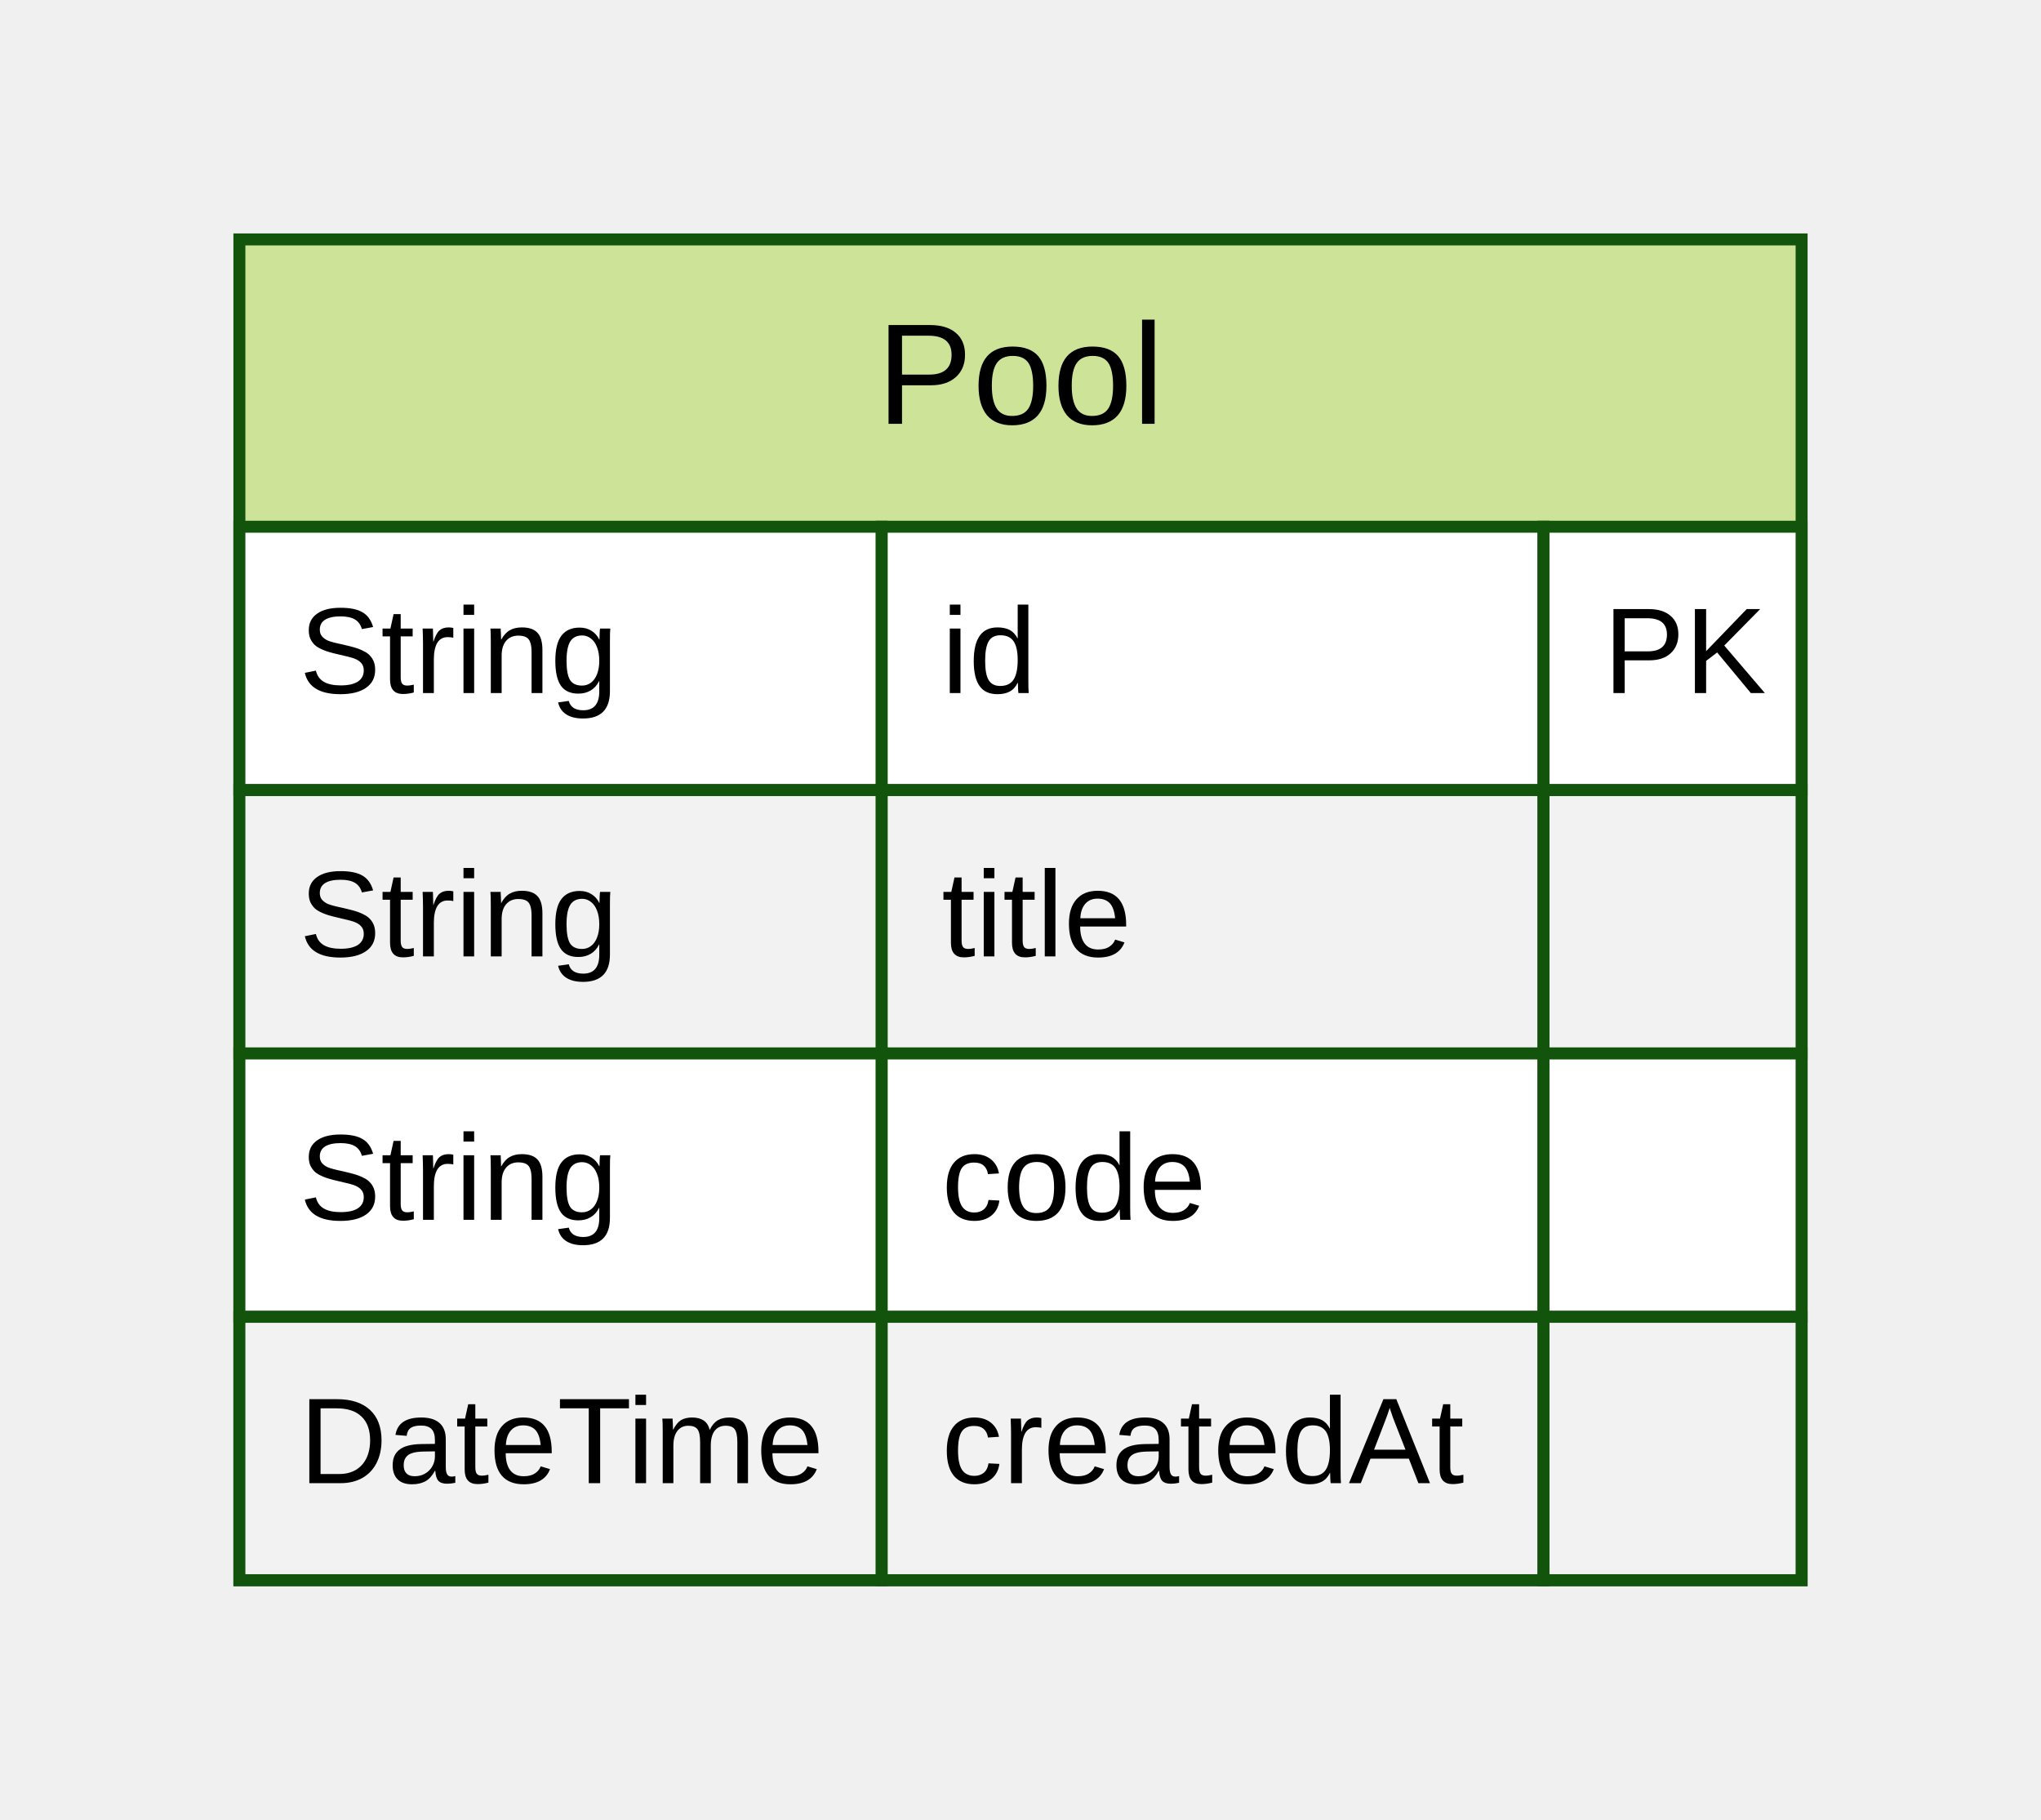
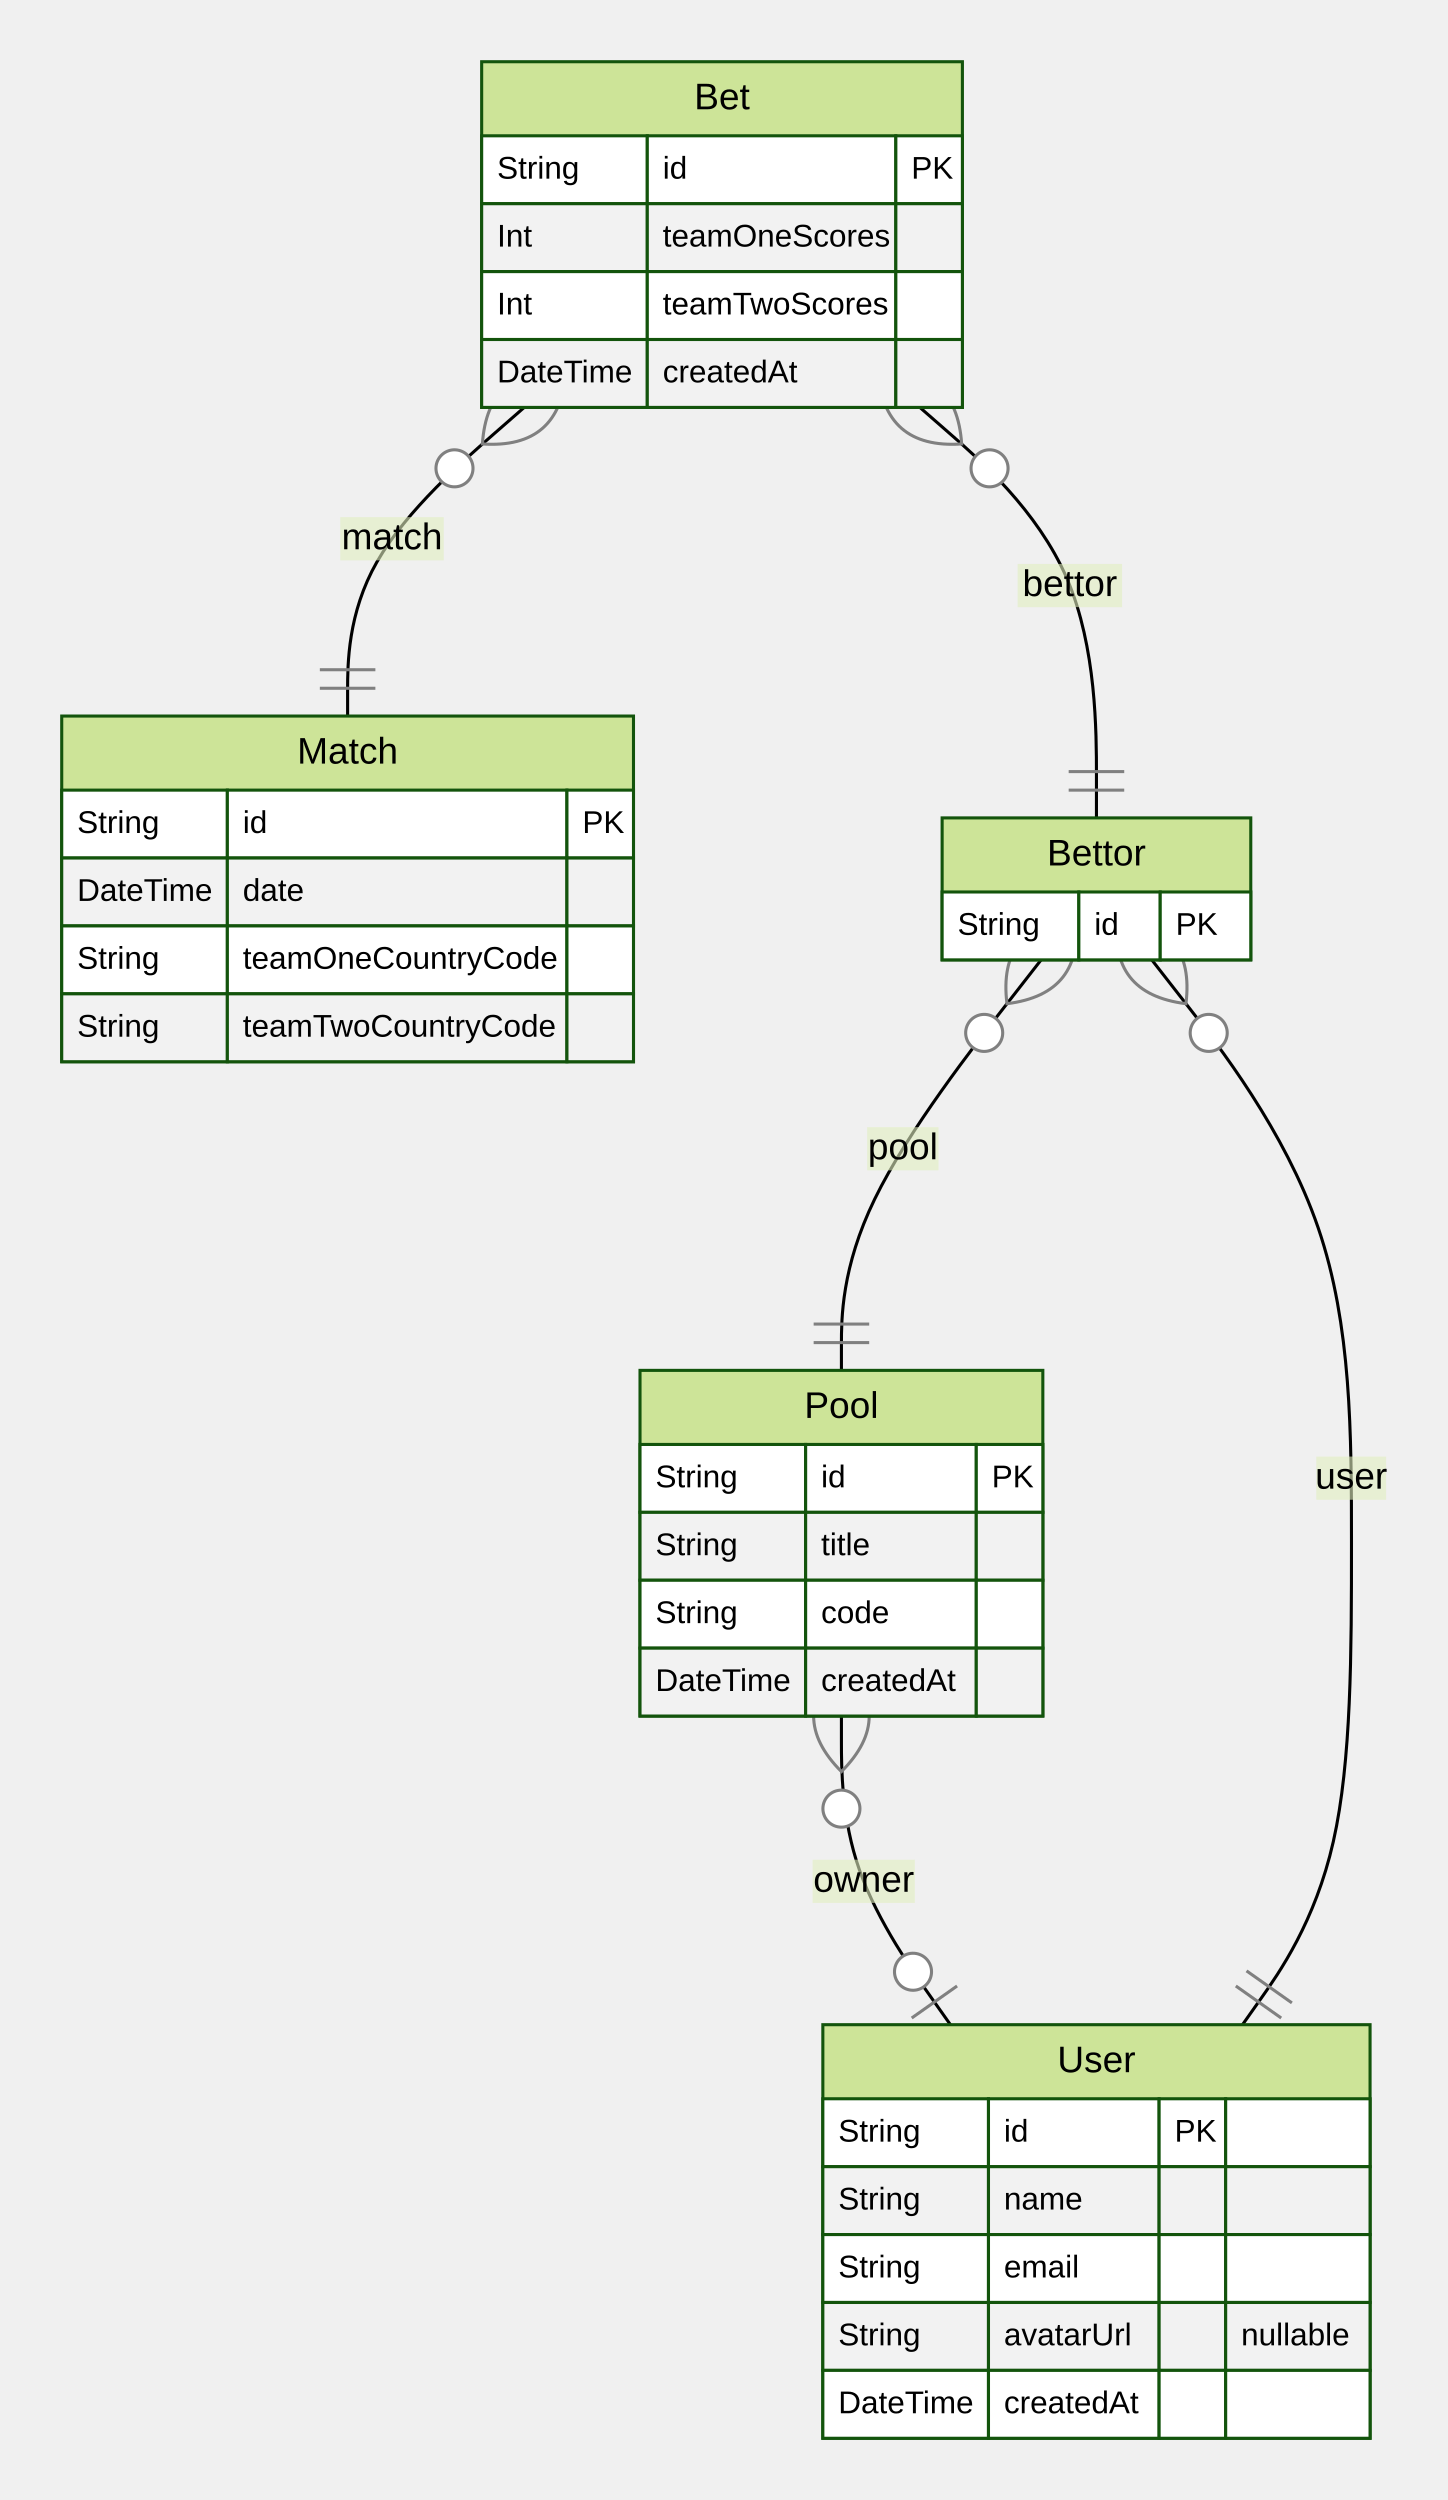
- <svg xmlns="http://www.w3.org/2000/svg" aria-labelledby="chart-title-mermaid-0 chart-desc-mermaid-0" role="img" viewBox="0 0 170.516 152" style="max-width: 170.516px; background-color: white;" width="100%" id="mermaid-0">
+ <svg xmlns="http://www.w3.org/2000/svg" aria-labelledby="chart-title-mermaid-0 chart-desc-mermaid-0" role="img" viewBox="0 0 469.106 810" style="max-width: 469.106px; background-color: white;" width="100%" id="mermaid-0">
  <style>#mermaid-0 {font-family:"trebuchet ms",verdana,arial,sans-serif;font-size:16px;fill:#000000;}#mermaid-0 .error-icon{fill:#552222;}#mermaid-0 .error-text{fill:#552222;stroke:#552222;}#mermaid-0 .edge-thickness-normal{stroke-width:2px;}#mermaid-0 .edge-thickness-thick{stroke-width:3.5px;}#mermaid-0 .edge-pattern-solid{stroke-dasharray:0;}#mermaid-0 .edge-pattern-dashed{stroke-dasharray:3;}#mermaid-0 .edge-pattern-dotted{stroke-dasharray:2;}#mermaid-0 .marker{fill:#000000;stroke:#000000;}#mermaid-0 .marker.cross{stroke:#000000;}#mermaid-0 svg{font-family:"trebuchet ms",verdana,arial,sans-serif;font-size:16px;}#mermaid-0 .entityBox{fill:#cde498;stroke:#13540c;}#mermaid-0 .attributeBoxOdd{fill:#ffffff;stroke:#13540c;}#mermaid-0 .attributeBoxEven{fill:#f2f2f2;stroke:#13540c;}#mermaid-0 .relationshipLabelBox{fill:hsl(78.158, 58.462%, 84.51%);opacity:0.7;background-color:hsl(78.158, 58.462%, 84.51%);}#mermaid-0 .relationshipLabelBox rect{opacity:0.5;}#mermaid-0 .relationshipLine{stroke:#000000;}#mermaid-0 :root{--mermaid-font-family:"trebuchet ms",verdana,arial,sans-serif;}</style>
  <g />
  <defs>
    <marker orient="auto" markerHeight="18" markerWidth="18" refY="9" refX="0" id="ONLY_ONE_START">
      <path d="M9,0 L9,18 M15,0 L15,18" fill="none" stroke="gray" />
    </marker>
  </defs>
  <defs>
    <marker orient="auto" markerHeight="18" markerWidth="18" refY="9" refX="18" id="ONLY_ONE_END">
      <path d="M3,0 L3,18 M9,0 L9,18" fill="none" stroke="gray" />
    </marker>
  </defs>
  <defs>
    <marker orient="auto" markerHeight="18" markerWidth="30" refY="9" refX="0" id="ZERO_OR_ONE_START">
      <circle r="6" cy="9" cx="21" fill="white" stroke="gray" />
      <path d="M9,0 L9,18" fill="none" stroke="gray" />
    </marker>
  </defs>
  <defs>
    <marker orient="auto" markerHeight="18" markerWidth="30" refY="9" refX="30" id="ZERO_OR_ONE_END">
      <circle r="6" cy="9" cx="9" fill="white" stroke="gray" />
      <path d="M21,0 L21,18" fill="none" stroke="gray" />
    </marker>
  </defs>
  <defs>
    <marker orient="auto" markerHeight="36" markerWidth="45" refY="18" refX="18" id="ONE_OR_MORE_START">
      <path d="M0,18 Q 18,0 36,18 Q 18,36 0,18 M42,9 L42,27" fill="none" stroke="gray" />
    </marker>
  </defs>
  <defs>
    <marker orient="auto" markerHeight="36" markerWidth="45" refY="18" refX="27" id="ONE_OR_MORE_END">
      <path d="M3,9 L3,27 M9,18 Q27,0 45,18 Q27,36 9,18" fill="none" stroke="gray" />
    </marker>
  </defs>
  <defs>
    <marker orient="auto" markerHeight="36" markerWidth="57" refY="18" refX="18" id="ZERO_OR_MORE_START">
      <circle r="6" cy="18" cx="48" fill="white" stroke="gray" />
      <path d="M0,18 Q18,0 36,18 Q18,36 0,18" fill="none" stroke="gray" />
    </marker>
  </defs>
  <defs>
    <marker orient="auto" markerHeight="36" markerWidth="57" refY="18" refX="39" id="ZERO_OR_MORE_END">
      <circle r="6" cy="18" cx="9" fill="white" stroke="gray" />
      <path d="M21,18 Q39,0 57,18 Q39,36 21,18" fill="none" stroke="gray" />
    </marker>
  </defs>
-   <g transform="translate(20,20 )" id="Pool">
+   <path marker-start="url(#ZERO_OR_MORE_START)" marker-end="url(#ZERO_OR_ONE_END)" fill="none" stroke="gray" d="M272.621,556L272.621,564.333C272.621,572.667,272.621,589.333,278.506,606C284.392,622.667,296.162,639.333,302.047,647.667L307.933,656" class="er relationshipLine" />
+   <path marker-start="url(#ZERO_OR_MORE_START)" marker-end="url(#ONLY_ONE_END)" fill="none" stroke="gray" d="M373.179,311L383.962,324.833C394.746,338.667,416.312,366.333,427.096,397.833C437.879,429.333,437.879,464.667,437.879,500C437.879,535.333,437.879,570.667,431.994,596.667C426.108,622.667,414.338,639.333,408.453,647.667L402.567,656" class="er relationshipLine" />
+   <path marker-start="url(#ZERO_OR_MORE_START)" marker-end="url(#ONLY_ONE_END)" fill="none" stroke="gray" d="M337.321,311L326.538,324.833C315.754,338.667,294.188,366.333,283.404,388.5C272.621,410.667,272.621,427.333,272.621,435.667L272.621,444" class="er relationshipLine" />
+   <path marker-start="url(#ZERO_OR_MORE_START)" marker-end="url(#ONLY_ONE_END)" fill="none" stroke="gray" d="M169.848,132L160.311,140.333C150.774,148.667,131.699,165.333,122.162,182C112.625,198.667,112.625,215.333,112.625,223.667L112.625,232" class="er relationshipLine" />
+   <path marker-start="url(#ZERO_OR_MORE_START)" marker-end="url(#ONLY_ONE_END)" fill="none" stroke="gray" d="M298.027,132L307.564,140.333C317.101,148.667,336.176,165.333,345.713,187.5C355.25,209.667,355.25,237.333,355.25,251.167L355.25,265" class="er relationshipLine" />
+   <g transform="translate(207.3633,444 )" id="Pool">
    <rect height="112" width="130.516" y="0" x="0" stroke="gray" fill-opacity="100%" fill="honeydew" class="er entityBox" />
    <text transform="translate(65.25781,12)" style="font-family: &quot;trebuchet ms&quot;, verdana, arial, sans-serif;; font-size: 12px" text-anchor="middle" dominant-baseline="middle" y="0" x="0" id="entity-Pool" class="er entityLabel">Pool</text>
    <rect height="22" width="53.664" y="24" x="0" stroke="gray" fill-opacity="100%" fill="honeydew" class="er attributeBoxOdd" />
    <text transform="translate(5,35)" style="font-family: &quot;trebuchet ms&quot;, verdana, arial, sans-serif;; font-size: 10.2px" text-anchor="left" dominant-baseline="middle" y="0" x="0" id="entity-Pool-attr-1-type" class="er entityLabel">String</text>
    <rect height="22" width="55.289" y="24" x="53.664" stroke="gray" fill-opacity="100%" fill="honeydew" class="er attributeBoxOdd" />
    <text transform="translate(58.66406,35)" style="font-family: &quot;trebuchet ms&quot;, verdana, arial, sans-serif;; font-size: 10.2px" text-anchor="left" dominant-baseline="middle" y="0" x="0" id="entity-Pool-attr-1-name" class="er entityLabel">id</text>
    <rect height="22" width="21.562" y="24" x="108.953" stroke="gray" fill-opacity="100%" fill="honeydew" class="er attributeBoxOdd" />
    <text transform="translate(113.9531,35)" style="font-family: &quot;trebuchet ms&quot;, verdana, arial, sans-serif;; font-size: 10.2px" text-anchor="left" dominant-baseline="middle" y="0" x="0" id="entity-Pool-attr-1-key" class="er entityLabel">PK</text>
    <rect height="22" width="53.664" y="46" x="0" stroke="gray" fill-opacity="100%" fill="honeydew" class="er attributeBoxEven" />
    <text transform="translate(5,57)" style="font-family: &quot;trebuchet ms&quot;, verdana, arial, sans-serif;; font-size: 10.2px" text-anchor="left" dominant-baseline="middle" y="0" x="0" id="entity-Pool-attr-2-type" class="er entityLabel">String</text>
    <rect height="22" width="55.289" y="46" x="53.664" stroke="gray" fill-opacity="100%" fill="honeydew" class="er attributeBoxEven" />
    <text transform="translate(58.66406,57)" style="font-family: &quot;trebuchet ms&quot;, verdana, arial, sans-serif;; font-size: 10.2px" text-anchor="left" dominant-baseline="middle" y="0" x="0" id="entity-Pool-attr-2-name" class="er entityLabel">title</text>
    <rect height="22" width="21.562" y="46" x="108.953" stroke="gray" fill-opacity="100%" fill="honeydew" class="er attributeBoxEven" />
    <text transform="translate(113.9531,57)" style="font-family: &quot;trebuchet ms&quot;, verdana, arial, sans-serif;; font-size: 10.2px" text-anchor="left" dominant-baseline="middle" y="0" x="0" id="entity-Pool-attr-2-key" class="er entityLabel" />
    <rect height="22" width="53.664" y="68" x="0" stroke="gray" fill-opacity="100%" fill="honeydew" class="er attributeBoxOdd" />
    <text transform="translate(5,79)" style="font-family: &quot;trebuchet ms&quot;, verdana, arial, sans-serif;; font-size: 10.2px" text-anchor="left" dominant-baseline="middle" y="0" x="0" id="entity-Pool-attr-3-type" class="er entityLabel">String</text>
    <rect height="22" width="55.289" y="68" x="53.664" stroke="gray" fill-opacity="100%" fill="honeydew" class="er attributeBoxOdd" />
    <text transform="translate(58.66406,79)" style="font-family: &quot;trebuchet ms&quot;, verdana, arial, sans-serif;; font-size: 10.2px" text-anchor="left" dominant-baseline="middle" y="0" x="0" id="entity-Pool-attr-3-name" class="er entityLabel">code</text>
    <rect height="22" width="21.562" y="68" x="108.953" stroke="gray" fill-opacity="100%" fill="honeydew" class="er attributeBoxOdd" />
    <text transform="translate(113.9531,79)" style="font-family: &quot;trebuchet ms&quot;, verdana, arial, sans-serif;; font-size: 10.2px" text-anchor="left" dominant-baseline="middle" y="0" x="0" id="entity-Pool-attr-3-key" class="er entityLabel" />
    <rect height="22" width="53.664" y="90" x="0" stroke="gray" fill-opacity="100%" fill="honeydew" class="er attributeBoxEven" />
    <text transform="translate(5,101)" style="font-family: &quot;trebuchet ms&quot;, verdana, arial, sans-serif;; font-size: 10.2px" text-anchor="left" dominant-baseline="middle" y="0" x="0" id="entity-Pool-attr-4-type" class="er entityLabel">DateTime</text>
    <rect height="22" width="55.289" y="90" x="53.664" stroke="gray" fill-opacity="100%" fill="honeydew" class="er attributeBoxEven" />
    <text transform="translate(58.66406,101)" style="font-family: &quot;trebuchet ms&quot;, verdana, arial, sans-serif;; font-size: 10.2px" text-anchor="left" dominant-baseline="middle" y="0" x="0" id="entity-Pool-attr-4-name" class="er entityLabel">createdAt</text>
    <rect height="22" width="21.562" y="90" x="108.953" stroke="gray" fill-opacity="100%" fill="honeydew" class="er attributeBoxEven" />
    <text transform="translate(113.9531,101)" style="font-family: &quot;trebuchet ms&quot;, verdana, arial, sans-serif;; font-size: 10.2px" text-anchor="left" dominant-baseline="middle" y="0" x="0" id="entity-Pool-attr-4-key" class="er entityLabel" />
  </g>
+   <g transform="translate(266.6016,656 )" id="User">
+     <rect height="134" width="177.297" y="0" x="0" stroke="gray" fill-opacity="100%" fill="honeydew" class="er entityBox" />
+     <text transform="translate(88.64844,12)" style="font-family: &quot;trebuchet ms&quot;, verdana, arial, sans-serif;; font-size: 12px" text-anchor="middle" dominant-baseline="middle" y="0" x="0" id="entity-User" class="er entityLabel">User</text>
+     <rect height="22" width="53.664" y="24" x="0" stroke="gray" fill-opacity="100%" fill="honeydew" class="er attributeBoxOdd" />
+     <text transform="translate(5,35)" style="font-family: &quot;trebuchet ms&quot;, verdana, arial, sans-serif;; font-size: 10.2px" text-anchor="left" dominant-baseline="middle" y="0" x="0" id="entity-User-attr-1-type" class="er entityLabel">String</text>
+     <rect height="22" width="55.289" y="24" x="53.664" stroke="gray" fill-opacity="100%" fill="honeydew" class="er attributeBoxOdd" />
+     <text transform="translate(58.66406,35)" style="font-family: &quot;trebuchet ms&quot;, verdana, arial, sans-serif;; font-size: 10.2px" text-anchor="left" dominant-baseline="middle" y="0" x="0" id="entity-User-attr-1-name" class="er entityLabel">id</text>
+     <rect height="22" width="21.562" y="24" x="108.953" stroke="gray" fill-opacity="100%" fill="honeydew" class="er attributeBoxOdd" />
+     <text transform="translate(113.9531,35)" style="font-family: &quot;trebuchet ms&quot;, verdana, arial, sans-serif;; font-size: 10.2px" text-anchor="left" dominant-baseline="middle" y="0" x="0" id="entity-User-attr-1-key" class="er entityLabel">PK</text>
+     <rect height="22" width="46.781" y="24" x="130.516" stroke="gray" fill-opacity="100%" fill="honeydew" class="er attributeBoxOdd" />
+     <text transform="translate(135.5156,35)" style="font-family: &quot;trebuchet ms&quot;, verdana, arial, sans-serif;; font-size: 10.2px" text-anchor="left" dominant-baseline="middle" y="0" x="0" id="entity-User-attr-1-comment" class="er entityLabel" />
+     <rect height="22" width="53.664" y="46" x="0" stroke="gray" fill-opacity="100%" fill="honeydew" class="er attributeBoxEven" />
+     <text transform="translate(5,57)" style="font-family: &quot;trebuchet ms&quot;, verdana, arial, sans-serif;; font-size: 10.2px" text-anchor="left" dominant-baseline="middle" y="0" x="0" id="entity-User-attr-2-type" class="er entityLabel">String</text>
+     <rect height="22" width="55.289" y="46" x="53.664" stroke="gray" fill-opacity="100%" fill="honeydew" class="er attributeBoxEven" />
+     <text transform="translate(58.66406,57)" style="font-family: &quot;trebuchet ms&quot;, verdana, arial, sans-serif;; font-size: 10.2px" text-anchor="left" dominant-baseline="middle" y="0" x="0" id="entity-User-attr-2-name" class="er entityLabel">name</text>
+     <rect height="22" width="21.562" y="46" x="108.953" stroke="gray" fill-opacity="100%" fill="honeydew" class="er attributeBoxEven" />
+     <text transform="translate(113.9531,57)" style="font-family: &quot;trebuchet ms&quot;, verdana, arial, sans-serif;; font-size: 10.2px" text-anchor="left" dominant-baseline="middle" y="0" x="0" id="entity-User-attr-2-key" class="er entityLabel" />
+     <rect height="22" width="46.781" y="46" x="130.516" stroke="gray" fill-opacity="100%" fill="honeydew" class="er attributeBoxEven" />
+     <text transform="translate(135.5156,57)" style="font-family: &quot;trebuchet ms&quot;, verdana, arial, sans-serif;; font-size: 10.2px" text-anchor="left" dominant-baseline="middle" y="0" x="0" id="entity-User-attr-2-comment" class="er entityLabel" />
+     <rect height="22" width="53.664" y="68" x="0" stroke="gray" fill-opacity="100%" fill="honeydew" class="er attributeBoxOdd" />
+     <text transform="translate(5,79)" style="font-family: &quot;trebuchet ms&quot;, verdana, arial, sans-serif;; font-size: 10.2px" text-anchor="left" dominant-baseline="middle" y="0" x="0" id="entity-User-attr-3-type" class="er entityLabel">String</text>
+     <rect height="22" width="55.289" y="68" x="53.664" stroke="gray" fill-opacity="100%" fill="honeydew" class="er attributeBoxOdd" />
+     <text transform="translate(58.66406,79)" style="font-family: &quot;trebuchet ms&quot;, verdana, arial, sans-serif;; font-size: 10.2px" text-anchor="left" dominant-baseline="middle" y="0" x="0" id="entity-User-attr-3-name" class="er entityLabel">email</text>
+     <rect height="22" width="21.562" y="68" x="108.953" stroke="gray" fill-opacity="100%" fill="honeydew" class="er attributeBoxOdd" />
+     <text transform="translate(113.9531,79)" style="font-family: &quot;trebuchet ms&quot;, verdana, arial, sans-serif;; font-size: 10.2px" text-anchor="left" dominant-baseline="middle" y="0" x="0" id="entity-User-attr-3-key" class="er entityLabel" />
+     <rect height="22" width="46.781" y="68" x="130.516" stroke="gray" fill-opacity="100%" fill="honeydew" class="er attributeBoxOdd" />
+     <text transform="translate(135.5156,79)" style="font-family: &quot;trebuchet ms&quot;, verdana, arial, sans-serif;; font-size: 10.2px" text-anchor="left" dominant-baseline="middle" y="0" x="0" id="entity-User-attr-3-comment" class="er entityLabel" />
+     <rect height="22" width="53.664" y="90" x="0" stroke="gray" fill-opacity="100%" fill="honeydew" class="er attributeBoxEven" />
+     <text transform="translate(5,101)" style="font-family: &quot;trebuchet ms&quot;, verdana, arial, sans-serif;; font-size: 10.2px" text-anchor="left" dominant-baseline="middle" y="0" x="0" id="entity-User-attr-4-type" class="er entityLabel">String</text>
+     <rect height="22" width="55.289" y="90" x="53.664" stroke="gray" fill-opacity="100%" fill="honeydew" class="er attributeBoxEven" />
+     <text transform="translate(58.66406,101)" style="font-family: &quot;trebuchet ms&quot;, verdana, arial, sans-serif;; font-size: 10.2px" text-anchor="left" dominant-baseline="middle" y="0" x="0" id="entity-User-attr-4-name" class="er entityLabel">avatarUrl</text>
+     <rect height="22" width="21.562" y="90" x="108.953" stroke="gray" fill-opacity="100%" fill="honeydew" class="er attributeBoxEven" />
+     <text transform="translate(113.9531,101)" style="font-family: &quot;trebuchet ms&quot;, verdana, arial, sans-serif;; font-size: 10.2px" text-anchor="left" dominant-baseline="middle" y="0" x="0" id="entity-User-attr-4-key" class="er entityLabel" />
+     <rect height="22" width="46.781" y="90" x="130.516" stroke="gray" fill-opacity="100%" fill="honeydew" class="er attributeBoxEven" />
+     <text transform="translate(135.5156,101)" style="font-family: &quot;trebuchet ms&quot;, verdana, arial, sans-serif;; font-size: 10.2px" text-anchor="left" dominant-baseline="middle" y="0" x="0" id="entity-User-attr-4-comment" class="er entityLabel">nullable</text>
+     <rect height="22" width="53.664" y="112" x="0" stroke="gray" fill-opacity="100%" fill="honeydew" class="er attributeBoxOdd" />
+     <text transform="translate(5,123)" style="font-family: &quot;trebuchet ms&quot;, verdana, arial, sans-serif;; font-size: 10.2px" text-anchor="left" dominant-baseline="middle" y="0" x="0" id="entity-User-attr-5-type" class="er entityLabel">DateTime</text>
+     <rect height="22" width="55.289" y="112" x="53.664" stroke="gray" fill-opacity="100%" fill="honeydew" class="er attributeBoxOdd" />
+     <text transform="translate(58.66406,123)" style="font-family: &quot;trebuchet ms&quot;, verdana, arial, sans-serif;; font-size: 10.2px" text-anchor="left" dominant-baseline="middle" y="0" x="0" id="entity-User-attr-5-name" class="er entityLabel">createdAt</text>
+     <rect height="22" width="21.562" y="112" x="108.953" stroke="gray" fill-opacity="100%" fill="honeydew" class="er attributeBoxOdd" />
+     <text transform="translate(113.9531,123)" style="font-family: &quot;trebuchet ms&quot;, verdana, arial, sans-serif;; font-size: 10.2px" text-anchor="left" dominant-baseline="middle" y="0" x="0" id="entity-User-attr-5-key" class="er entityLabel" />
+     <rect height="22" width="46.781" y="112" x="130.516" stroke="gray" fill-opacity="100%" fill="honeydew" class="er attributeBoxOdd" />
+     <text transform="translate(135.5156,123)" style="font-family: &quot;trebuchet ms&quot;, verdana, arial, sans-serif;; font-size: 10.2px" text-anchor="left" dominant-baseline="middle" y="0" x="0" id="entity-User-attr-5-comment" class="er entityLabel" />
+   </g>
+   <g transform="translate(20,232 )" id="Match">
+     <rect height="112" width="185.25" y="0" x="0" stroke="gray" fill-opacity="100%" fill="honeydew" class="er entityBox" />
+     <text transform="translate(92.625,12)" style="font-family: &quot;trebuchet ms&quot;, verdana, arial, sans-serif;; font-size: 12px" text-anchor="middle" dominant-baseline="middle" y="0" x="0" id="entity-Match" class="er entityLabel">Match</text>
+     <rect height="22" width="53.664" y="24" x="0" stroke="gray" fill-opacity="100%" fill="honeydew" class="er attributeBoxOdd" />
+     <text transform="translate(5,35)" style="font-family: &quot;trebuchet ms&quot;, verdana, arial, sans-serif;; font-size: 10.2px" text-anchor="left" dominant-baseline="middle" y="0" x="0" id="entity-Match-attr-1-type" class="er entityLabel">String</text>
+     <rect height="22" width="110.023" y="24" x="53.664" stroke="gray" fill-opacity="100%" fill="honeydew" class="er attributeBoxOdd" />
+     <text transform="translate(58.66406,35)" style="font-family: &quot;trebuchet ms&quot;, verdana, arial, sans-serif;; font-size: 10.2px" text-anchor="left" dominant-baseline="middle" y="0" x="0" id="entity-Match-attr-1-name" class="er entityLabel">id</text>
+     <rect height="22" width="21.562" y="24" x="163.688" stroke="gray" fill-opacity="100%" fill="honeydew" class="er attributeBoxOdd" />
+     <text transform="translate(168.6875,35)" style="font-family: &quot;trebuchet ms&quot;, verdana, arial, sans-serif;; font-size: 10.2px" text-anchor="left" dominant-baseline="middle" y="0" x="0" id="entity-Match-attr-1-key" class="er entityLabel">PK</text>
+     <rect height="22" width="53.664" y="46" x="0" stroke="gray" fill-opacity="100%" fill="honeydew" class="er attributeBoxEven" />
+     <text transform="translate(5,57)" style="font-family: &quot;trebuchet ms&quot;, verdana, arial, sans-serif;; font-size: 10.2px" text-anchor="left" dominant-baseline="middle" y="0" x="0" id="entity-Match-attr-2-type" class="er entityLabel">DateTime</text>
+     <rect height="22" width="110.023" y="46" x="53.664" stroke="gray" fill-opacity="100%" fill="honeydew" class="er attributeBoxEven" />
+     <text transform="translate(58.66406,57)" style="font-family: &quot;trebuchet ms&quot;, verdana, arial, sans-serif;; font-size: 10.2px" text-anchor="left" dominant-baseline="middle" y="0" x="0" id="entity-Match-attr-2-name" class="er entityLabel">date</text>
+     <rect height="22" width="21.562" y="46" x="163.688" stroke="gray" fill-opacity="100%" fill="honeydew" class="er attributeBoxEven" />
+     <text transform="translate(168.6875,57)" style="font-family: &quot;trebuchet ms&quot;, verdana, arial, sans-serif;; font-size: 10.2px" text-anchor="left" dominant-baseline="middle" y="0" x="0" id="entity-Match-attr-2-key" class="er entityLabel" />
+     <rect height="22" width="53.664" y="68" x="0" stroke="gray" fill-opacity="100%" fill="honeydew" class="er attributeBoxOdd" />
+     <text transform="translate(5,79)" style="font-family: &quot;trebuchet ms&quot;, verdana, arial, sans-serif;; font-size: 10.2px" text-anchor="left" dominant-baseline="middle" y="0" x="0" id="entity-Match-attr-3-type" class="er entityLabel">String</text>
+     <rect height="22" width="110.023" y="68" x="53.664" stroke="gray" fill-opacity="100%" fill="honeydew" class="er attributeBoxOdd" />
+     <text transform="translate(58.66406,79)" style="font-family: &quot;trebuchet ms&quot;, verdana, arial, sans-serif;; font-size: 10.2px" text-anchor="left" dominant-baseline="middle" y="0" x="0" id="entity-Match-attr-3-name" class="er entityLabel">teamOneCountryCode</text>
+     <rect height="22" width="21.562" y="68" x="163.688" stroke="gray" fill-opacity="100%" fill="honeydew" class="er attributeBoxOdd" />
+     <text transform="translate(168.6875,79)" style="font-family: &quot;trebuchet ms&quot;, verdana, arial, sans-serif;; font-size: 10.2px" text-anchor="left" dominant-baseline="middle" y="0" x="0" id="entity-Match-attr-3-key" class="er entityLabel" />
+     <rect height="22" width="53.664" y="90" x="0" stroke="gray" fill-opacity="100%" fill="honeydew" class="er attributeBoxEven" />
+     <text transform="translate(5,101)" style="font-family: &quot;trebuchet ms&quot;, verdana, arial, sans-serif;; font-size: 10.2px" text-anchor="left" dominant-baseline="middle" y="0" x="0" id="entity-Match-attr-4-type" class="er entityLabel">String</text>
+     <rect height="22" width="110.023" y="90" x="53.664" stroke="gray" fill-opacity="100%" fill="honeydew" class="er attributeBoxEven" />
+     <text transform="translate(58.66406,101)" style="font-family: &quot;trebuchet ms&quot;, verdana, arial, sans-serif;; font-size: 10.2px" text-anchor="left" dominant-baseline="middle" y="0" x="0" id="entity-Match-attr-4-name" class="er entityLabel">teamTwoCountryCode</text>
+     <rect height="22" width="21.562" y="90" x="163.688" stroke="gray" fill-opacity="100%" fill="honeydew" class="er attributeBoxEven" />
+     <text transform="translate(168.6875,101)" style="font-family: &quot;trebuchet ms&quot;, verdana, arial, sans-serif;; font-size: 10.2px" text-anchor="left" dominant-baseline="middle" y="0" x="0" id="entity-Match-attr-4-key" class="er entityLabel" />
+   </g>
+   <g transform="translate(305.25,265 )" id="Bettor">
+     <rect height="46" width="100" y="0" x="0" stroke="gray" fill-opacity="100%" fill="honeydew" class="er entityBox" />
+     <text transform="translate(50,12)" style="font-family: &quot;trebuchet ms&quot;, verdana, arial, sans-serif;; font-size: 12px" text-anchor="middle" dominant-baseline="middle" y="0" x="0" id="entity-Bettor" class="er entityLabel">Bettor</text>
+     <rect height="22" width="44.297" y="24" x="0" stroke="gray" fill-opacity="100%" fill="honeydew" class="er attributeBoxOdd" />
+     <text transform="translate(5,35)" style="font-family: &quot;trebuchet ms&quot;, verdana, arial, sans-serif;; font-size: 10.2px" text-anchor="left" dominant-baseline="middle" y="0" x="0" id="entity-Bettor-attr-1-type" class="er entityLabel">String</text>
+     <rect height="22" width="26.367" y="24" x="44.297" stroke="gray" fill-opacity="100%" fill="honeydew" class="er attributeBoxOdd" />
+     <text transform="translate(49.29688,35)" style="font-family: &quot;trebuchet ms&quot;, verdana, arial, sans-serif;; font-size: 10.2px" text-anchor="left" dominant-baseline="middle" y="0" x="0" id="entity-Bettor-attr-1-name" class="er entityLabel">id</text>
+     <rect height="22" width="29.336" y="24" x="70.664" stroke="gray" fill-opacity="100%" fill="honeydew" class="er attributeBoxOdd" />
+     <text transform="translate(75.66406,35)" style="font-family: &quot;trebuchet ms&quot;, verdana, arial, sans-serif;; font-size: 10.2px" text-anchor="left" dominant-baseline="middle" y="0" x="0" id="entity-Bettor-attr-1-key" class="er entityLabel">PK</text>
+   </g>
+   <g transform="translate(156.0586,20 )" id="Bet">
+     <rect height="112" width="155.758" y="0" x="0" stroke="gray" fill-opacity="100%" fill="honeydew" class="er entityBox" />
+     <text transform="translate(77.87891,12)" style="font-family: &quot;trebuchet ms&quot;, verdana, arial, sans-serif;; font-size: 12px" text-anchor="middle" dominant-baseline="middle" y="0" x="0" id="entity-Bet" class="er entityLabel">Bet</text>
+     <rect height="22" width="53.664" y="24" x="0" stroke="gray" fill-opacity="100%" fill="honeydew" class="er attributeBoxOdd" />
+     <text transform="translate(5,35)" style="font-family: &quot;trebuchet ms&quot;, verdana, arial, sans-serif;; font-size: 10.2px" text-anchor="left" dominant-baseline="middle" y="0" x="0" id="entity-Bet-attr-1-type" class="er entityLabel">String</text>
+     <rect height="22" width="80.531" y="24" x="53.664" stroke="gray" fill-opacity="100%" fill="honeydew" class="er attributeBoxOdd" />
+     <text transform="translate(58.66406,35)" style="font-family: &quot;trebuchet ms&quot;, verdana, arial, sans-serif;; font-size: 10.2px" text-anchor="left" dominant-baseline="middle" y="0" x="0" id="entity-Bet-attr-1-name" class="er entityLabel">id</text>
+     <rect height="22" width="21.562" y="24" x="134.195" stroke="gray" fill-opacity="100%" fill="honeydew" class="er attributeBoxOdd" />
+     <text transform="translate(139.1953,35)" style="font-family: &quot;trebuchet ms&quot;, verdana, arial, sans-serif;; font-size: 10.2px" text-anchor="left" dominant-baseline="middle" y="0" x="0" id="entity-Bet-attr-1-key" class="er entityLabel">PK</text>
+     <rect height="22" width="53.664" y="46" x="0" stroke="gray" fill-opacity="100%" fill="honeydew" class="er attributeBoxEven" />
+     <text transform="translate(5,57)" style="font-family: &quot;trebuchet ms&quot;, verdana, arial, sans-serif;; font-size: 10.2px" text-anchor="left" dominant-baseline="middle" y="0" x="0" id="entity-Bet-attr-2-type" class="er entityLabel">Int</text>
+     <rect height="22" width="80.531" y="46" x="53.664" stroke="gray" fill-opacity="100%" fill="honeydew" class="er attributeBoxEven" />
+     <text transform="translate(58.66406,57)" style="font-family: &quot;trebuchet ms&quot;, verdana, arial, sans-serif;; font-size: 10.2px" text-anchor="left" dominant-baseline="middle" y="0" x="0" id="entity-Bet-attr-2-name" class="er entityLabel">teamOneScores</text>
+     <rect height="22" width="21.562" y="46" x="134.195" stroke="gray" fill-opacity="100%" fill="honeydew" class="er attributeBoxEven" />
+     <text transform="translate(139.1953,57)" style="font-family: &quot;trebuchet ms&quot;, verdana, arial, sans-serif;; font-size: 10.2px" text-anchor="left" dominant-baseline="middle" y="0" x="0" id="entity-Bet-attr-2-key" class="er entityLabel" />
+     <rect height="22" width="53.664" y="68" x="0" stroke="gray" fill-opacity="100%" fill="honeydew" class="er attributeBoxOdd" />
+     <text transform="translate(5,79)" style="font-family: &quot;trebuchet ms&quot;, verdana, arial, sans-serif;; font-size: 10.2px" text-anchor="left" dominant-baseline="middle" y="0" x="0" id="entity-Bet-attr-3-type" class="er entityLabel">Int</text>
+     <rect height="22" width="80.531" y="68" x="53.664" stroke="gray" fill-opacity="100%" fill="honeydew" class="er attributeBoxOdd" />
+     <text transform="translate(58.66406,79)" style="font-family: &quot;trebuchet ms&quot;, verdana, arial, sans-serif;; font-size: 10.2px" text-anchor="left" dominant-baseline="middle" y="0" x="0" id="entity-Bet-attr-3-name" class="er entityLabel">teamTwoScores</text>
+     <rect height="22" width="21.562" y="68" x="134.195" stroke="gray" fill-opacity="100%" fill="honeydew" class="er attributeBoxOdd" />
+     <text transform="translate(139.1953,79)" style="font-family: &quot;trebuchet ms&quot;, verdana, arial, sans-serif;; font-size: 10.2px" text-anchor="left" dominant-baseline="middle" y="0" x="0" id="entity-Bet-attr-3-key" class="er entityLabel" />
+     <rect height="22" width="53.664" y="90" x="0" stroke="gray" fill-opacity="100%" fill="honeydew" class="er attributeBoxEven" />
+     <text transform="translate(5,101)" style="font-family: &quot;trebuchet ms&quot;, verdana, arial, sans-serif;; font-size: 10.2px" text-anchor="left" dominant-baseline="middle" y="0" x="0" id="entity-Bet-attr-4-type" class="er entityLabel">DateTime</text>
+     <rect height="22" width="80.531" y="90" x="53.664" stroke="gray" fill-opacity="100%" fill="honeydew" class="er attributeBoxEven" />
+     <text transform="translate(58.66406,101)" style="font-family: &quot;trebuchet ms&quot;, verdana, arial, sans-serif;; font-size: 10.2px" text-anchor="left" dominant-baseline="middle" y="0" x="0" id="entity-Bet-attr-4-name" class="er entityLabel">createdAt</text>
+     <rect height="22" width="21.562" y="90" x="134.195" stroke="gray" fill-opacity="100%" fill="honeydew" class="er attributeBoxEven" />
+     <text transform="translate(139.1953,101)" style="font-family: &quot;trebuchet ms&quot;, verdana, arial, sans-serif;; font-size: 10.2px" text-anchor="left" dominant-baseline="middle" y="0" x="0" id="entity-Bet-attr-4-key" class="er entityLabel" />
+   </g>
+   <rect fill-opacity="85%" fill="white" height="14" width="33.141" y="602.546" x="263.274" class="er relationshipLabelBox" />
+   <text style="font-family: &quot;trebuchet ms&quot;, verdana, arial, sans-serif;; font-size: 12px" dominant-baseline="middle" text-anchor="middle" y="609.546" x="279.844" id="rel1" class="er relationshipLabel">owner</text>
+   <rect fill-opacity="85%" fill="white" height="14" width="22.625" y="471.925" x="426.481" class="er relationshipLabelBox" />
+   <text style="font-family: &quot;trebuchet ms&quot;, verdana, arial, sans-serif;; font-size: 12px" dominant-baseline="middle" text-anchor="middle" y="478.925" x="437.794" id="rel2" class="er relationshipLabel">user</text>
+   <rect fill-opacity="85%" fill="white" height="14" width="23.109" y="365.194" x="280.97" class="er relationshipLabelBox" />
+   <text style="font-family: &quot;trebuchet ms&quot;, verdana, arial, sans-serif;; font-size: 12px" dominant-baseline="middle" text-anchor="middle" y="372.194" x="292.525" id="rel3" class="er relationshipLabel">pool</text>
+   <rect fill-opacity="85%" fill="white" height="14" width="33.523" y="167.551" x="110.255" class="er relationshipLabelBox" />
+   <text style="font-family: &quot;trebuchet ms&quot;, verdana, arial, sans-serif;; font-size: 12px" dominant-baseline="middle" text-anchor="middle" y="174.551" x="127.017" id="rel4" class="er relationshipLabel">match</text>
+   <rect fill-opacity="85%" fill="white" height="14" width="33.852" y="182.72" x="329.703" class="er relationshipLabelBox" />
+   <text style="font-family: &quot;trebuchet ms&quot;, verdana, arial, sans-serif;; font-size: 12px" dominant-baseline="middle" text-anchor="middle" y="189.72" x="346.629" id="rel5" class="er relationshipLabel">bettor</text>
</svg>
